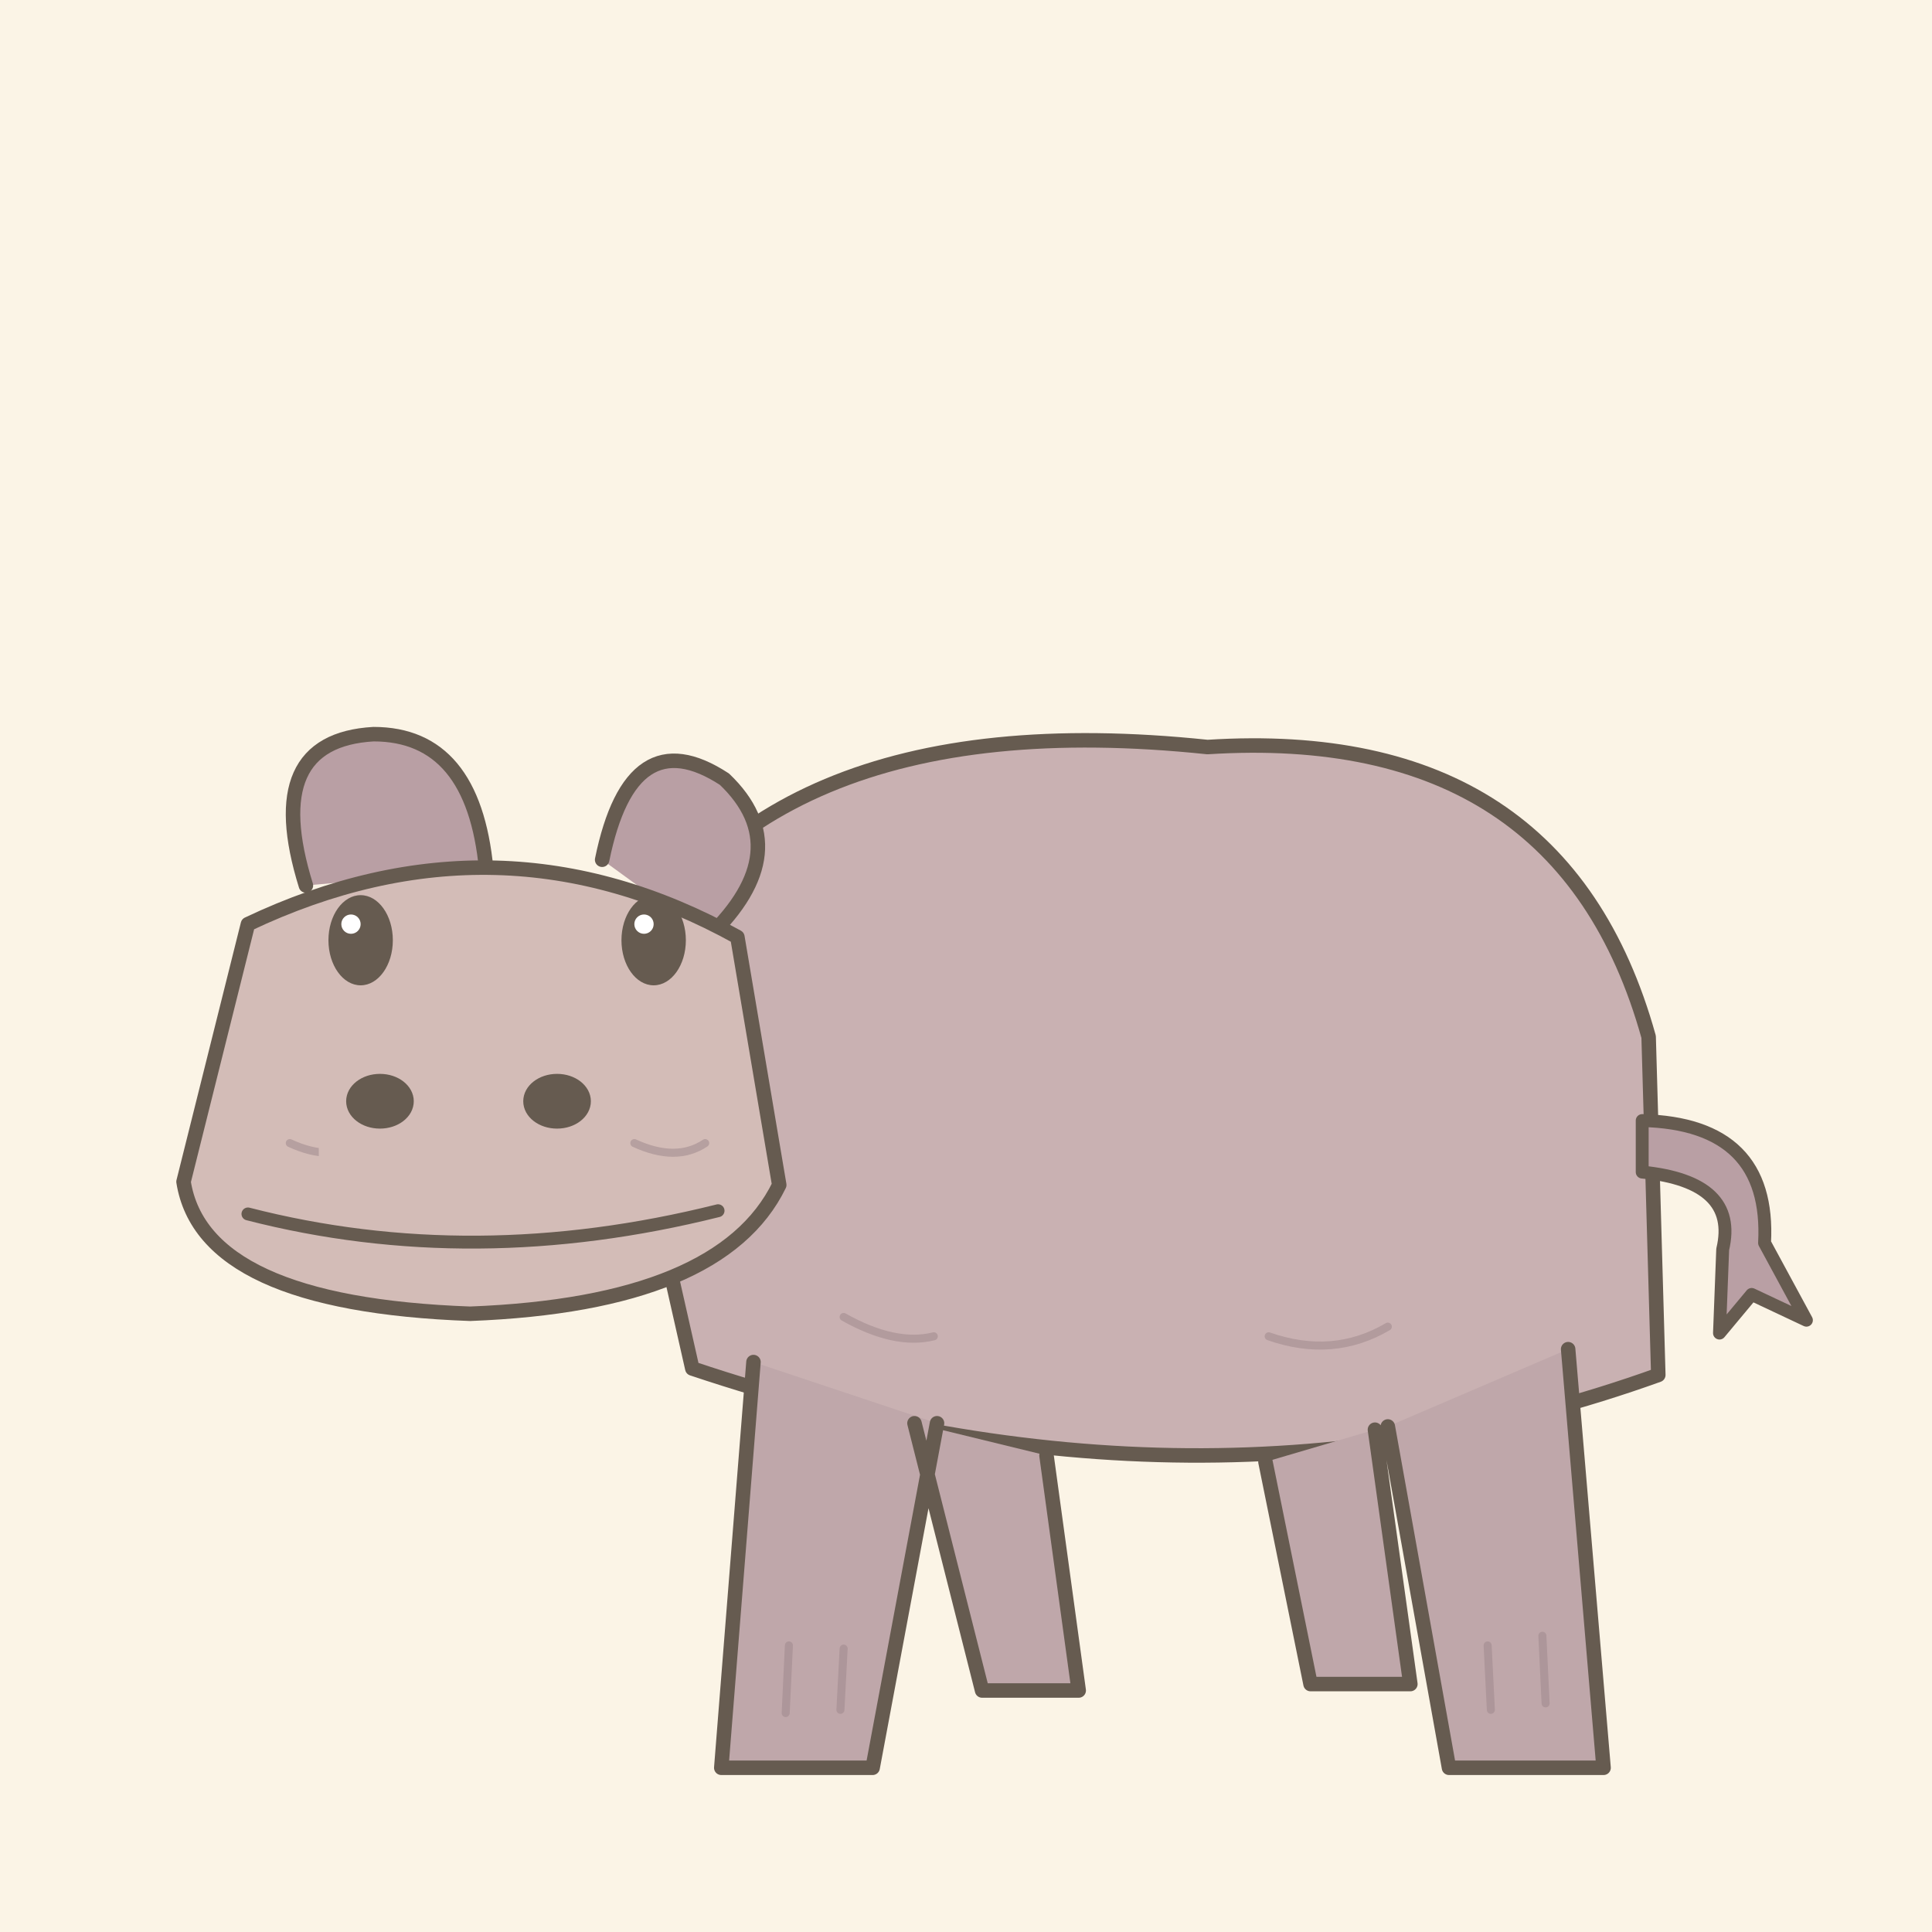
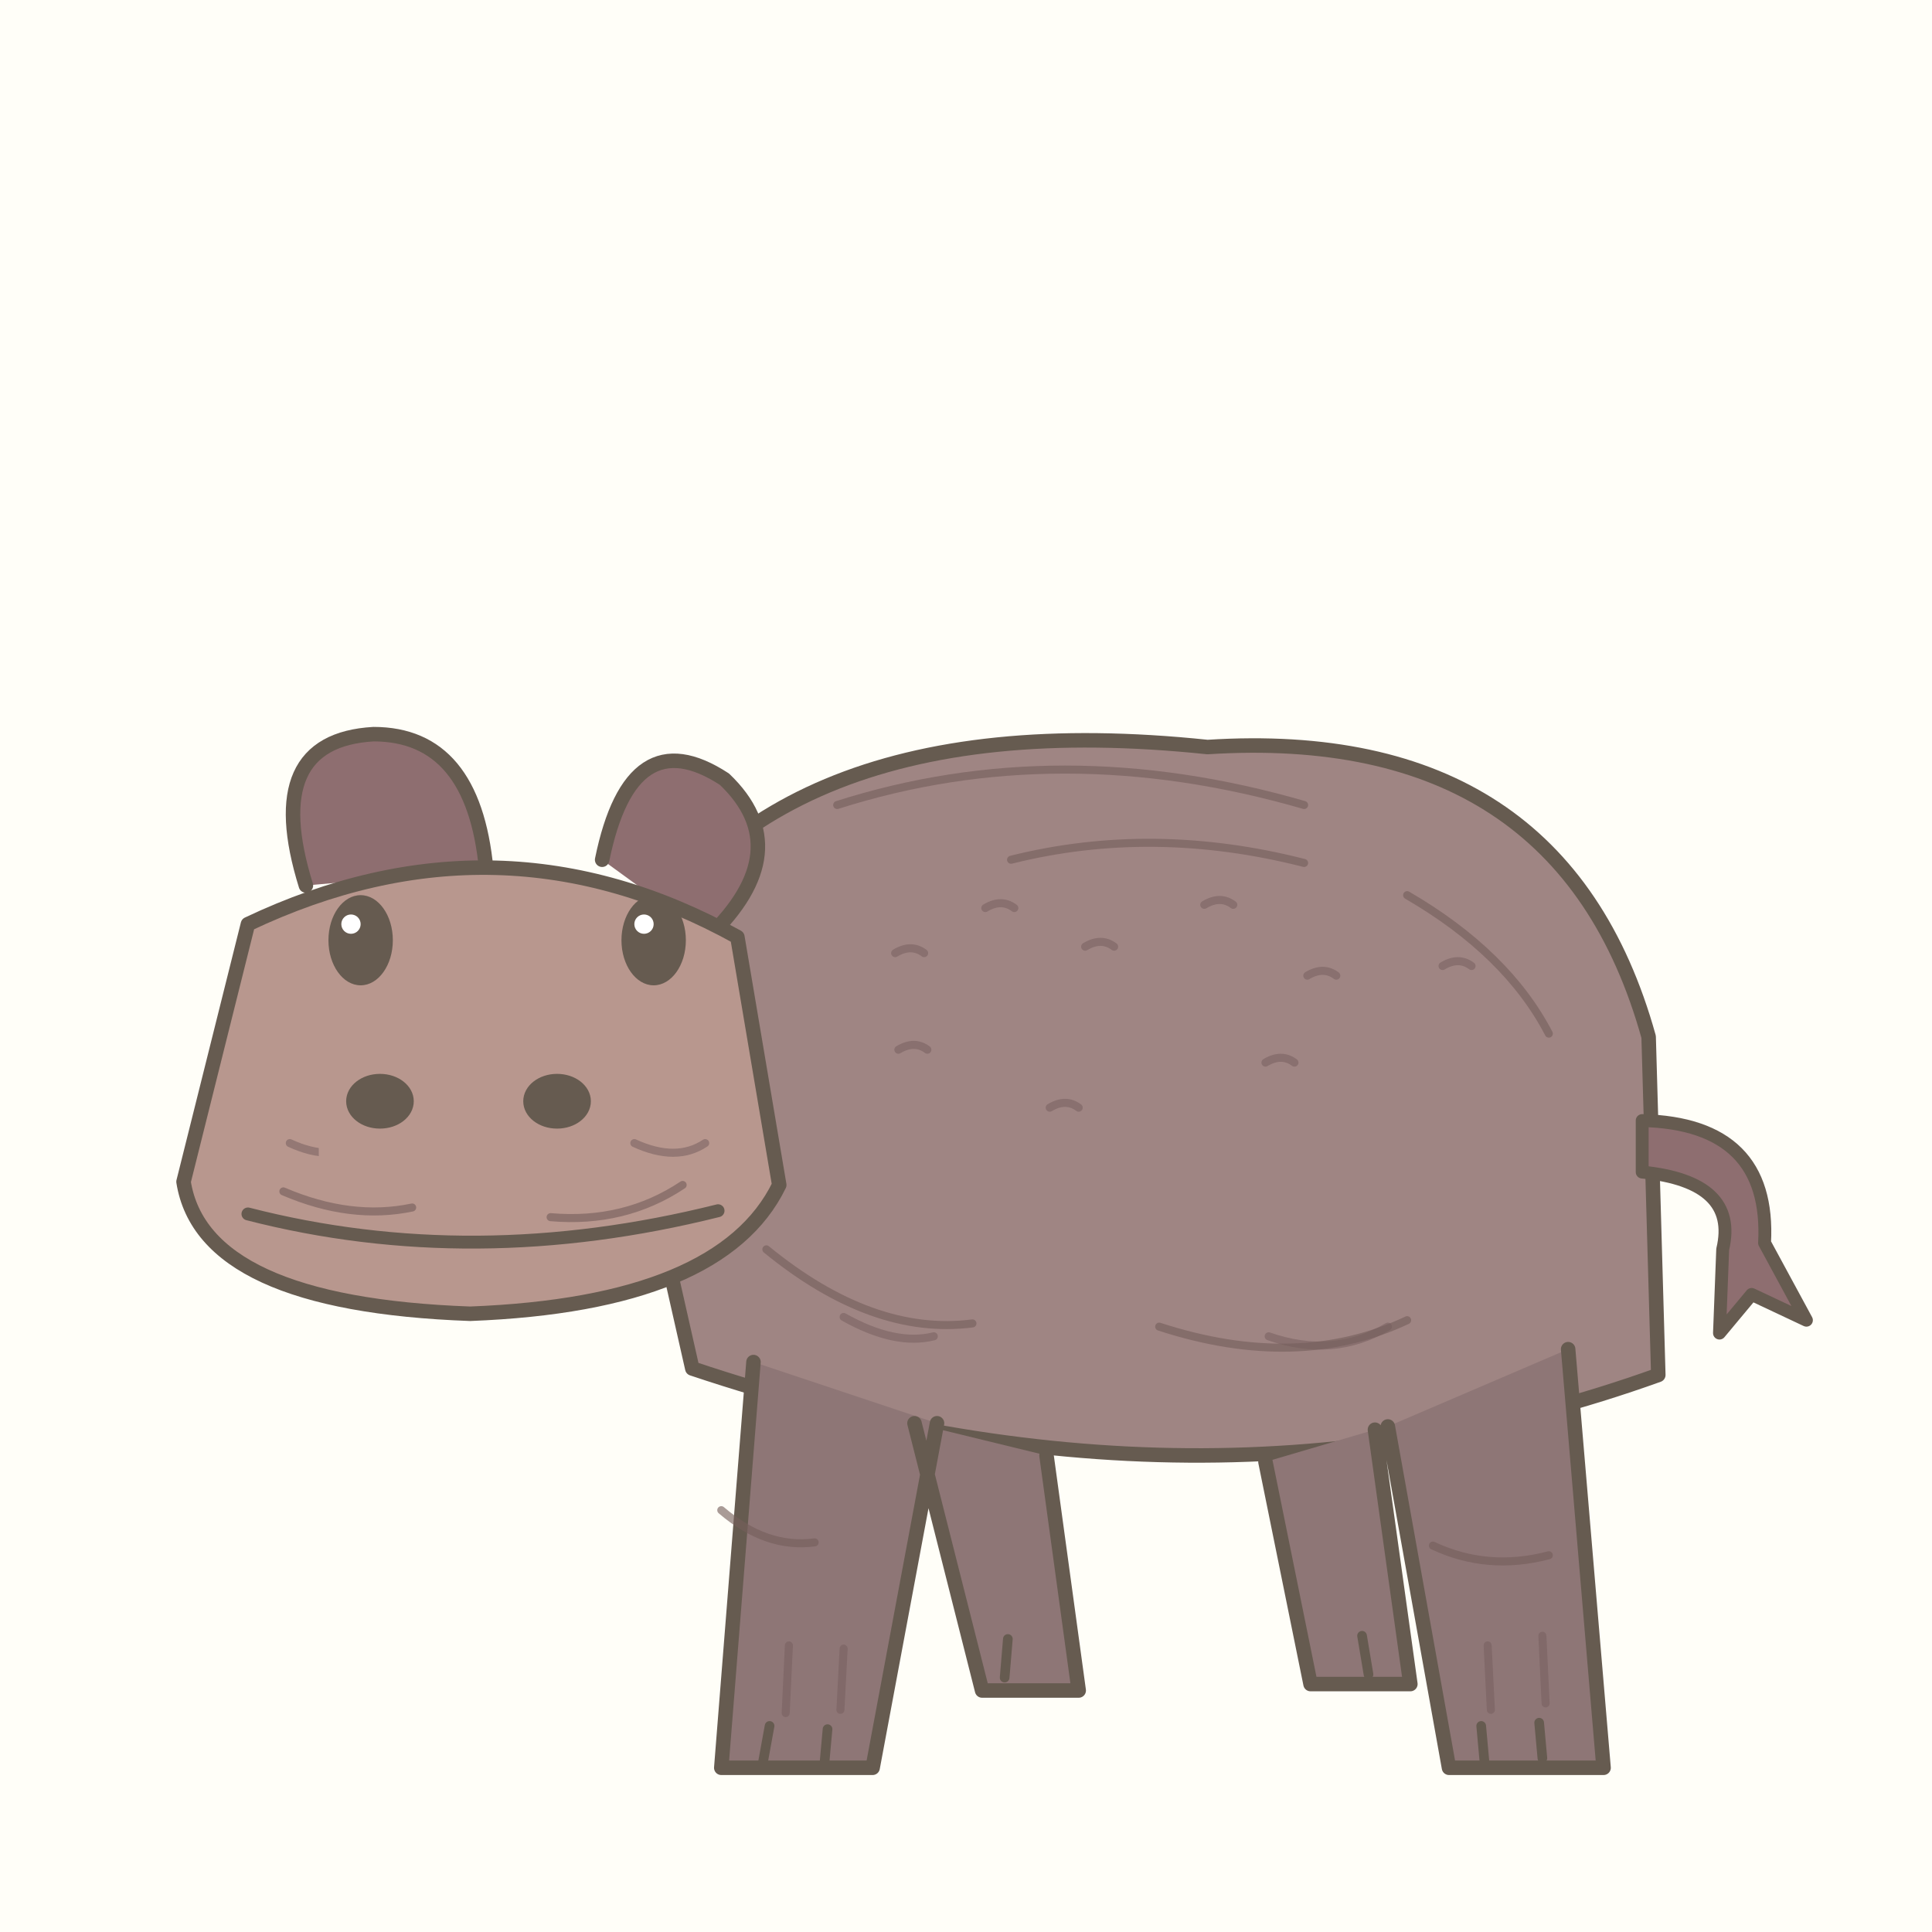
<svg xmlns="http://www.w3.org/2000/svg" width="600" height="600" viewBox="0 0 600 600" data-full-animal="hippo-tail" data-illustration="complete">
-   <rect width="600" height="600" fill="#fbf4e6" />
-   <rect width="600" height="600" rx="0" fill="#fbf4e6" />
+   <rect width="600" height="600" fill="#fffef8" />
+   <rect width="600" height="600" rx="0" fill="#fffef8" />
  <defs>
    <mask id="detail-mask">
      <rect width="600" height="600" fill="white" />
      <rect x="99" y="325" width="40" height="35" fill="black" />
      <rect x="154" y="325" width="40" height="35" fill="black" />
    </mask>
  </defs>
-   <path d="M189 310Q232 217 375 232Q485 225 512 322L515 427Q373 478 215 425Z" fill="#c9b1b2" stroke="#665b50" stroke-width="4.5" stroke-linecap="round" stroke-linejoin="round" />
-   <path d="M234 423L224 549L271 549L291 442M431 443L450 549L498 549L487 419M284 442L305 525L335 525L325 452M393 454L407 523L438 523L427 444" fill="#bfa7aa" stroke="#665b50" stroke-width="4.5" stroke-linecap="round" stroke-linejoin="round" />
-   <path d="M95 275Q81 230 116 228Q147 228 151 270M187 267Q196 223 225 242Q248 264 220 291" fill="#b99fa4" stroke="#665b50" stroke-width="4.5" stroke-linecap="round" stroke-linejoin="round" />
-   <path d="M77 287Q155 250 229 291L242 368Q224 405 146 408Q63 405 57 367Z" fill="#d3bcb7" stroke="#665b50" stroke-width="4.5" stroke-linecap="round" stroke-linejoin="round" />
+   <path d="M189 310Q232 217 375 232Q485 225 512 322L515 427Q373 478 215 425Z" fill="#9f8583" stroke="#665b50" stroke-width="4.5" stroke-linecap="round" stroke-linejoin="round" />
+   <path d="M234 423L224 549L271 549L291 442M431 443L450 549L498 549L487 419M284 442L305 525L335 525L325 452M393 454L407 523L438 523L427 444" fill="#8e7676" stroke="#665b50" stroke-width="4.5" stroke-linecap="round" stroke-linejoin="round" />
+   <path d="M95 275Q81 230 116 228Q147 228 151 270M187 267Q196 223 225 242Q248 264 220 291" fill="#8e6e70" stroke="#665b50" stroke-width="4.5" stroke-linecap="round" stroke-linejoin="round" />
+   <path d="M77 287Q155 250 229 291L242 368Q224 405 146 408Q63 405 57 367Z" fill="#b8978e" stroke="#665b50" stroke-width="4.5" stroke-linecap="round" stroke-linejoin="round" />
  <ellipse cx="112" cy="292" rx="10" ry="14" fill="#665b50" />
  <circle cx="109" cy="287" r="3" fill="white" />
  <ellipse cx="203" cy="292" rx="10" ry="14" fill="#665b50" />
  <circle cx="200" cy="287" r="3" fill="white" />
  <path d="M77 377Q147 395 223 376" fill="none" stroke="#665b50" stroke-width="4" stroke-linecap="round" stroke-linejoin="round" />
  <path d="M109 342a9 7 0 1 0 18 0a9 7 0 1 0 -18 0M164 342a9 7 0 1 0 18 0a9 7 0 1 0 -18 0" fill="#665b50" stroke="#665b50" stroke-width="3" stroke-linecap="round" stroke-linejoin="round" />
  <g mask="url(#detail-mask)" data-coat-details="hippo">
-     <path d="M262 409q16 9 28 6M394 415q20 7 37 -3M245 511l-1 21M262 512l-1 19M462 511l1 20M479 508l1 21M90 355q13 6 22 0M197 355q13 6 22 0" fill="none" stroke="#9f888c" stroke-width="2.5" stroke-linecap="round" opacity=".55" />
+     <path d="M262 409q16 9 28 6M394 415q20 7 37 -3M245 511l-1 21M262 512l-1 19M462 511l1 20M479 508l1 21M90 355q13 6 22 0M197 355q13 6 22 0" fill="none" stroke="#765e5e" stroke-width="2.5" stroke-linecap="round" opacity=".55" />
+     <path d="M260 250Q329 228 405 250M314 267q44-11 91 1M437 278q31 18 44 43M238 388q33 27 64 23M360 412q43 14 77-2M224 469q14 12 29 10M445 480q17 8 36 3M88 370q21 9 40 5M171 378q23 2 41-10" fill="none" stroke="#755d5b" stroke-width="2.5" stroke-linecap="round" opacity=".62" />
+     <path d="M278 296q5-3 9 0M306 282q5-3 9 0M337 294q5-3 9 0M374 281q5-3 9 0M406 303q5-3 9 0M448 300q5-3 9 0M279 326q5-3 9 0M326 344q5-3 9 0M393 330q5-3 9 0" fill="none" stroke="#765e5e" stroke-width="2.5" stroke-linecap="round" opacity=".55" />
+     <path d="M239 536l-2 11M257 537l-1 11M460 536l1 11M478 535l1 11M313 509l-1 12M423 508l2 12" fill="none" stroke="#665b50" stroke-width="3" stroke-linecap="round" />
  </g>
-   <path d="M510 348Q550 349 548 386L561 410L544 402L534 414L535 388Q540 367 510 364Z" fill="#b99fa4" stroke="#665b50" stroke-width="4" stroke-linecap="round" stroke-linejoin="round" />
+   <path d="M510 348Q550 349 548 386L561 410L544 402L534 414L535 388Q540 367 510 364Z" fill="#8e6e70" stroke="#665b50" stroke-width="4" stroke-linecap="round" stroke-linejoin="round" />
</svg>
